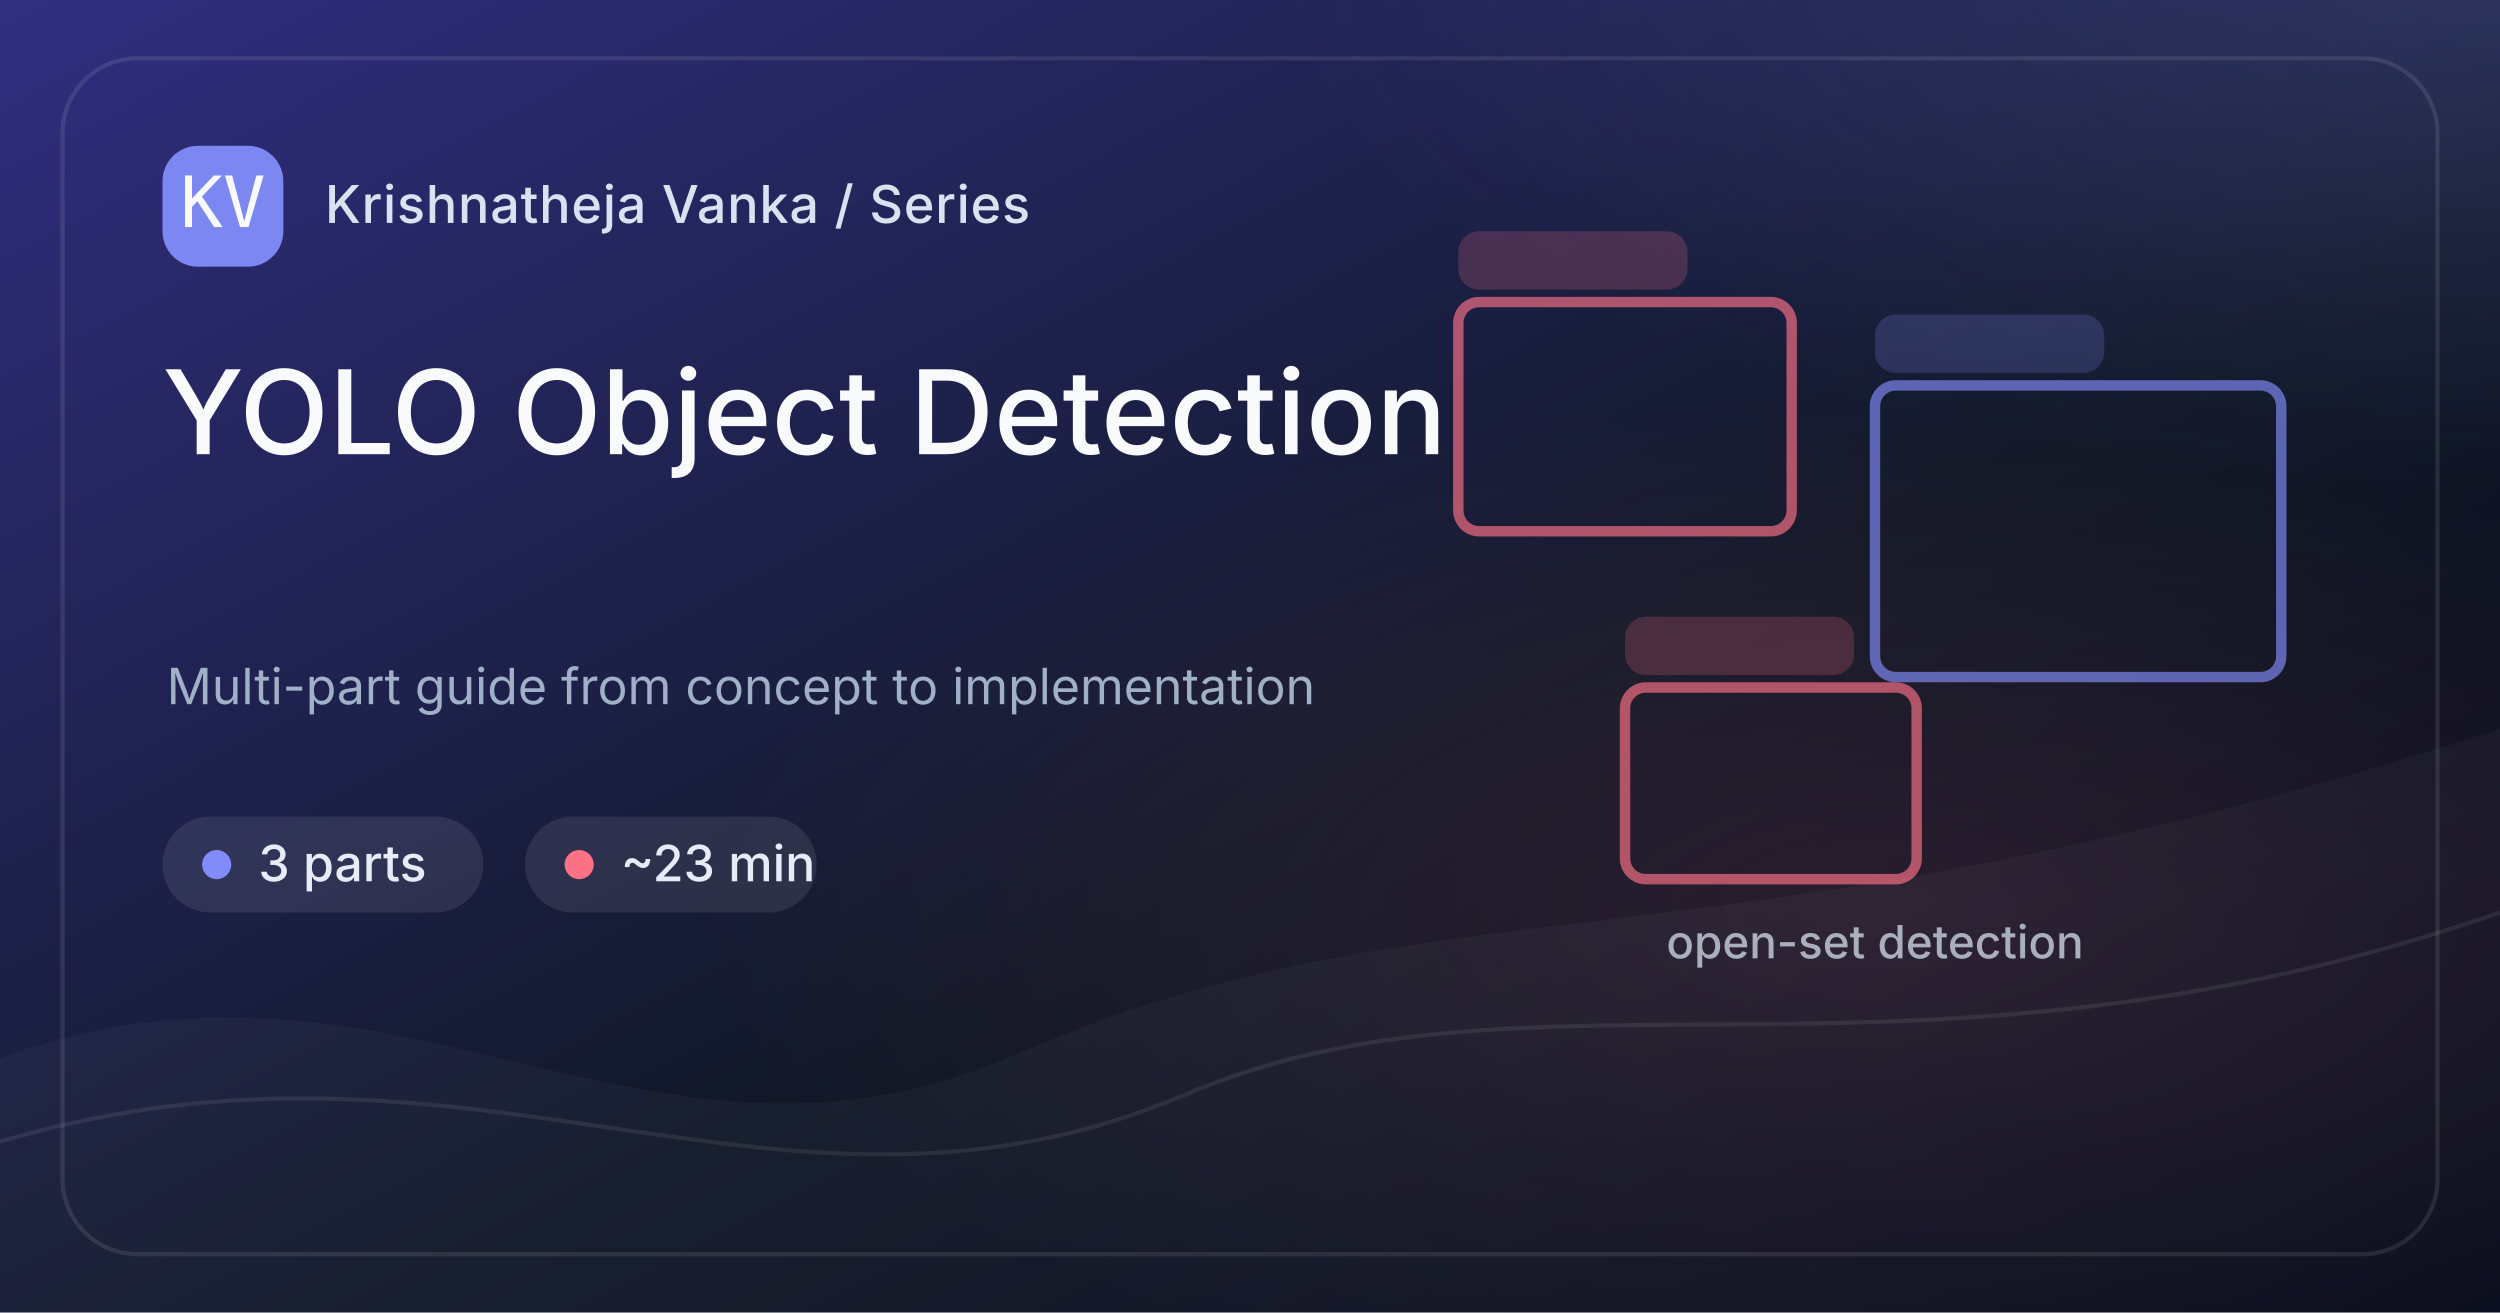
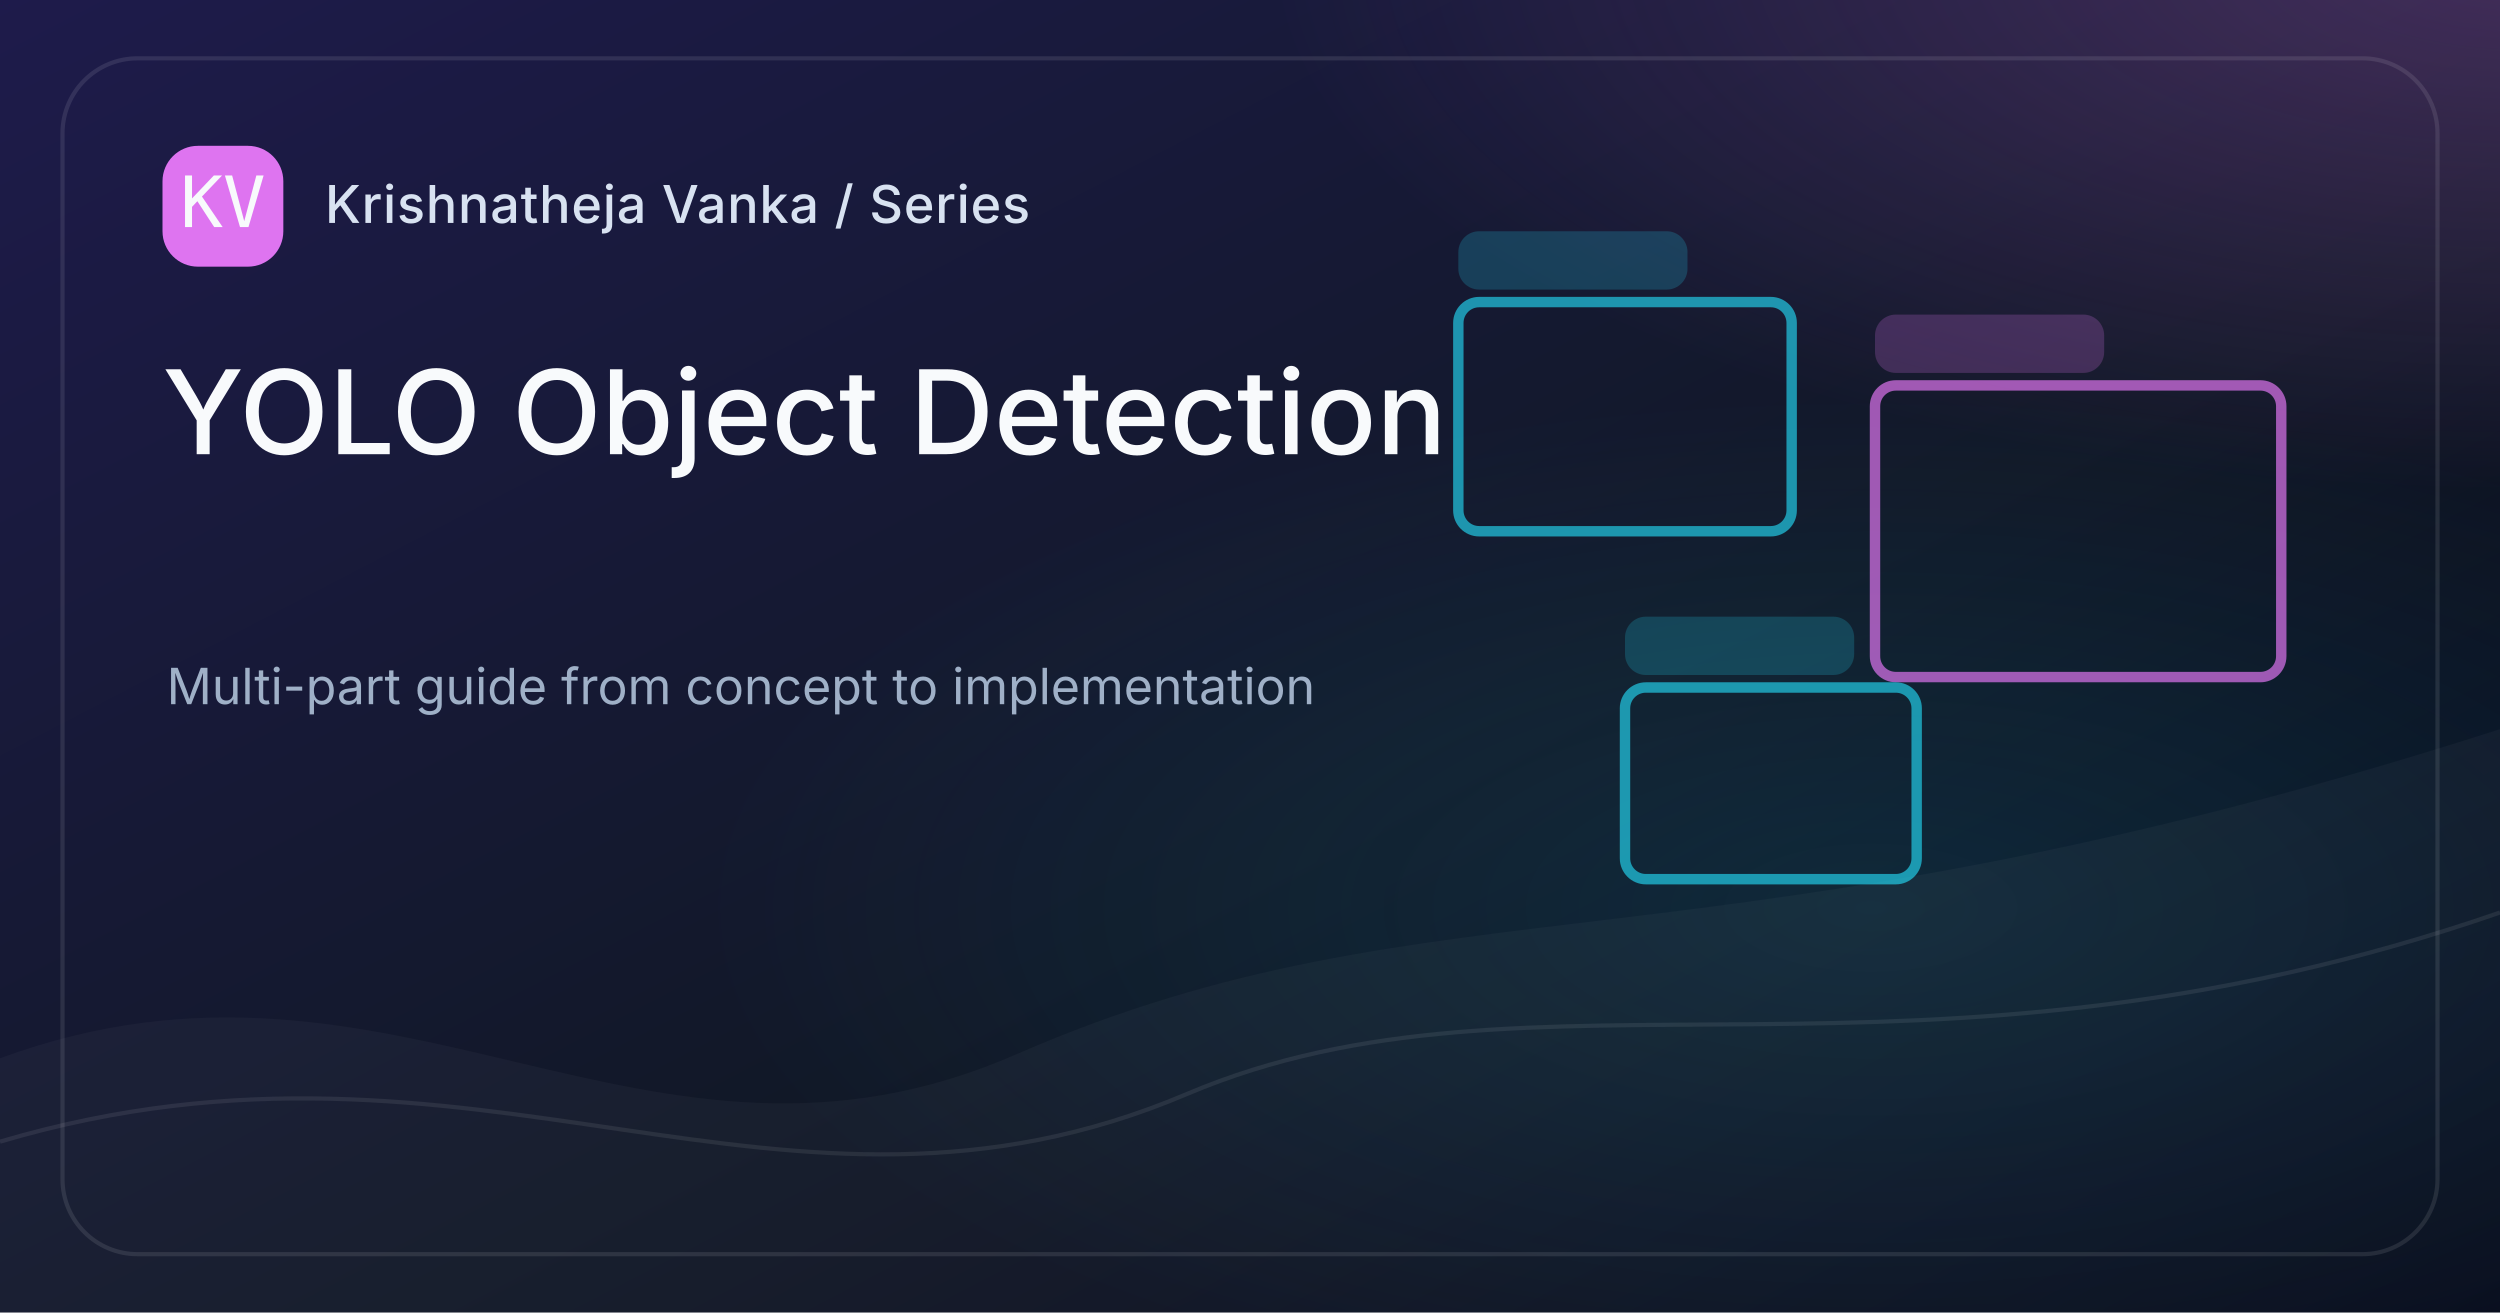
<svg xmlns="http://www.w3.org/2000/svg" width="1200" height="630" viewBox="0 0 1200 630">
  <defs>
    <linearGradient id="bg-yolo-object-detection" x1="0" y1="0" x2="1" y2="1">
-       <stop offset="0%" stop-color="#312E81" />
+       <stop offset="0%" stop-color="#1E1B4B" />
      <stop offset="58%" stop-color="#111827" />
      <stop offset="100%" stop-color="#020617" />
    </linearGradient>
    <radialGradient id="glow-a-yolo-object-detection" cx="50%" cy="50%" r="50%">
-       <stop offset="0%" stop-color="#818CF8" stop-opacity=".65" />
-       <stop offset="100%" stop-color="#818CF8" stop-opacity="0" />
+       <stop offset="0%" stop-color="#E879F9" stop-opacity=".65" />
+       <stop offset="100%" stop-color="#E879F9" stop-opacity="0" />
    </radialGradient>
    <radialGradient id="glow-b-yolo-object-detection" cx="50%" cy="50%" r="50%">
-       <stop offset="0%" stop-color="#FB7185" stop-opacity=".42" />
-       <stop offset="100%" stop-color="#FB7185" stop-opacity="0" />
+       <stop offset="0%" stop-color="#22D3EE" stop-opacity=".42" />
+       <stop offset="100%" stop-color="#22D3EE" stop-opacity="0" />
    </radialGradient>
    <style>
      .brand { font: 500 25px Inter, ui-sans-serif, system-ui, -apple-system, BlinkMacSystemFont, "Segoe UI", sans-serif; fill: #D8E2F1; letter-spacing: .4px; }
-       .chip { font: 500 24px Inter, ui-sans-serif, system-ui, sans-serif; fill: #E5EDF8; }
      .title { font: 500 56px Inter, ui-sans-serif, system-ui, sans-serif; fill: #F8FAFC; letter-spacing: 0; }
      .caption { font: 400 24px Inter, ui-sans-serif, system-ui, sans-serif; fill: #9FB0C7; }
      .mono { font: 500 34px ui-monospace, SFMono-Regular, Menlo, Consolas, monospace; fill: #F8FAFC; }
-       .mini { font: 500 18px Inter, ui-sans-serif, system-ui, sans-serif; fill: #E5EDF8; }
-       .diagram { font: 500 22px Inter, ui-sans-serif, system-ui, sans-serif; fill: #D8E2F1; opacity: .86; }
-       .code { font: 500 24px ui-monospace, SFMono-Regular, Menlo, Consolas, monospace; fill: #D8E2F1; opacity: .88; }
    </style>
  </defs>
  <rect width="1200" height="630" fill="url(#bg-yolo-object-detection)" />
  <rect x="0" y="0" width="1200" height="630" fill="url(#glow-a-yolo-object-detection)" opacity=".35" transform="translate(610 -280) scale(1.0 .82)" />
  <rect x="0" y="0" width="1200" height="630" fill="url(#glow-b-yolo-object-detection)" opacity=".28" transform="translate(330 190) scale(.95 .78)" />
  <path d="M0 508 C190 438, 310 584, 488 506 C690 418, 820 472, 1200 350 L1200 630 L0 630 Z" fill="#FFFFFF" opacity=".035" />
  <path d="M0 548 C230 480, 375 608, 570 525 C735 455, 920 535, 1200 438" stroke="#FFFFFF" stroke-opacity=".08" stroke-width="2" fill="none" />
  <g opacity=".85">
-     <rect x="700" y="145" width="160" height="110" rx="10" fill="none" stroke="#FB7185" stroke-width="5" opacity=".78" />
-     <rect x="700" y="111" width="110" height="28" rx="10" fill="#FB7185" opacity=".24" />
-     <rect x="900" y="185" width="195" height="140" rx="10" fill="none" stroke="#818CF8" stroke-width="5" opacity=".78" />
-     <rect x="900" y="151" width="110" height="28" rx="10" fill="#818CF8" opacity=".24" />
-     <rect x="780" y="330" width="140" height="92" rx="10" fill="none" stroke="#FB7185" stroke-width="5" opacity=".78" />
-     <rect x="780" y="296" width="110" height="28" rx="10" fill="#FB7185" opacity=".24" />
-     <text x="900" y="460" text-anchor="middle" class="diagram">open-set detection</text>
+     <rect x="700" y="145" width="160" height="110" rx="10" fill="none" stroke="#22D3EE" stroke-width="5" opacity=".78" />
+     <rect x="700" y="111" width="110" height="28" rx="10" fill="#22D3EE" opacity=".24" />
+     <rect x="900" y="185" width="195" height="140" rx="10" fill="none" stroke="#E879F9" stroke-width="5" opacity=".78" />
+     <rect x="900" y="151" width="110" height="28" rx="10" fill="#E879F9" opacity=".24" />
+     <rect x="780" y="330" width="140" height="92" rx="10" fill="none" stroke="#22D3EE" stroke-width="5" opacity=".78" />
+     <rect x="780" y="296" width="110" height="28" rx="10" fill="#22D3EE" opacity=".24" />
  </g>
  <rect x="30" y="28" width="1140" height="574" rx="36" fill="none" stroke="#FFFFFF" stroke-opacity=".10" stroke-width="2" />
  <g transform="translate(78 70)">
-     <rect width="58" height="58" rx="17" fill="#818CF8" opacity=".95" />
+     <rect width="58" height="58" rx="17" fill="#E879F9" opacity=".95" />
    <text x="29" y="39" text-anchor="middle" class="mono">KV</text>
    <text x="78" y="37" class="brand">Krishnatheja Vanka / Series</text>
-   </g>
-   <g transform="translate(78 392)">
-     <rect x="0" y="0" width="154" height="46" rx="23" fill="#FFFFFF" opacity=".09" />
-     <circle cx="26" cy="23" r="7" fill="#818CF8" />
-     <text x="46" y="31" class="chip">3 parts</text>
-     <rect x="174" y="0" width="140" height="46" rx="23" fill="#FFFFFF" opacity=".09" />
-     <circle cx="200" cy="23" r="7" fill="#FB7185" />
-     <text x="220" y="31" class="chip">~23 min</text>
  </g>
  <text x="78" y="218" class="title">YOLO Object Detection</text>
  <text x="80" y="338" class="caption">Multi-part guide from concept to implementation</text>
</svg>
